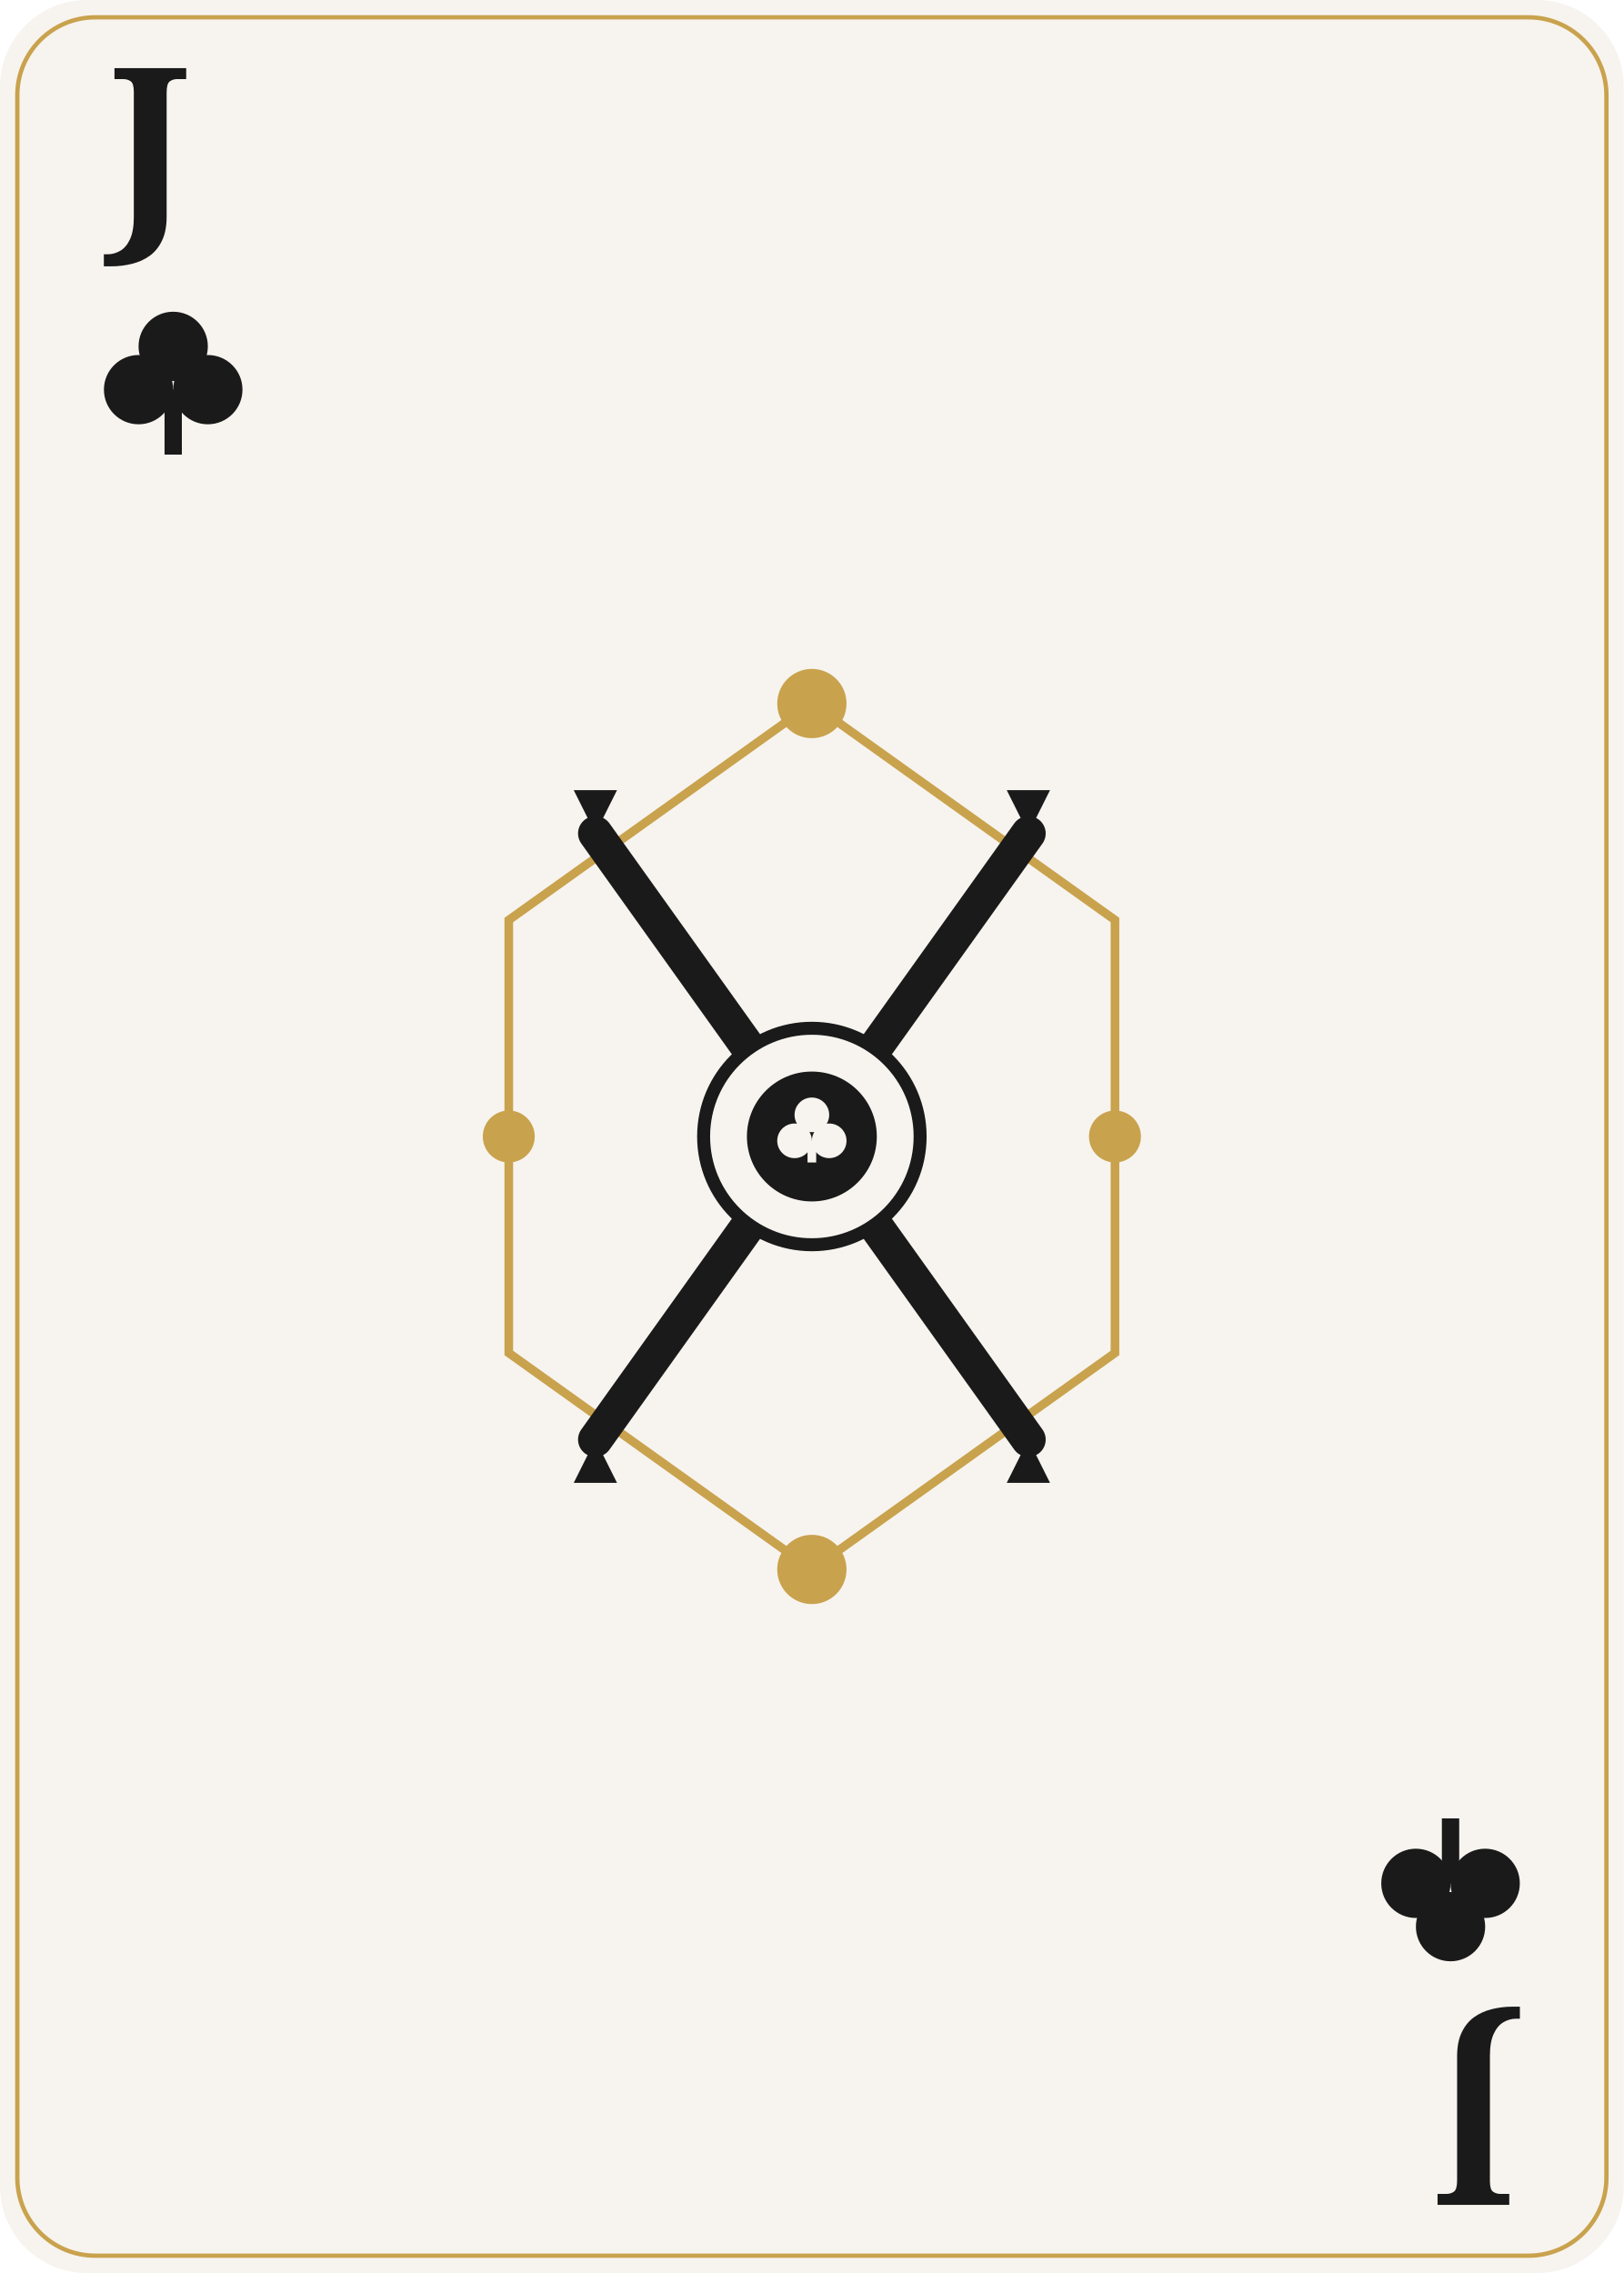
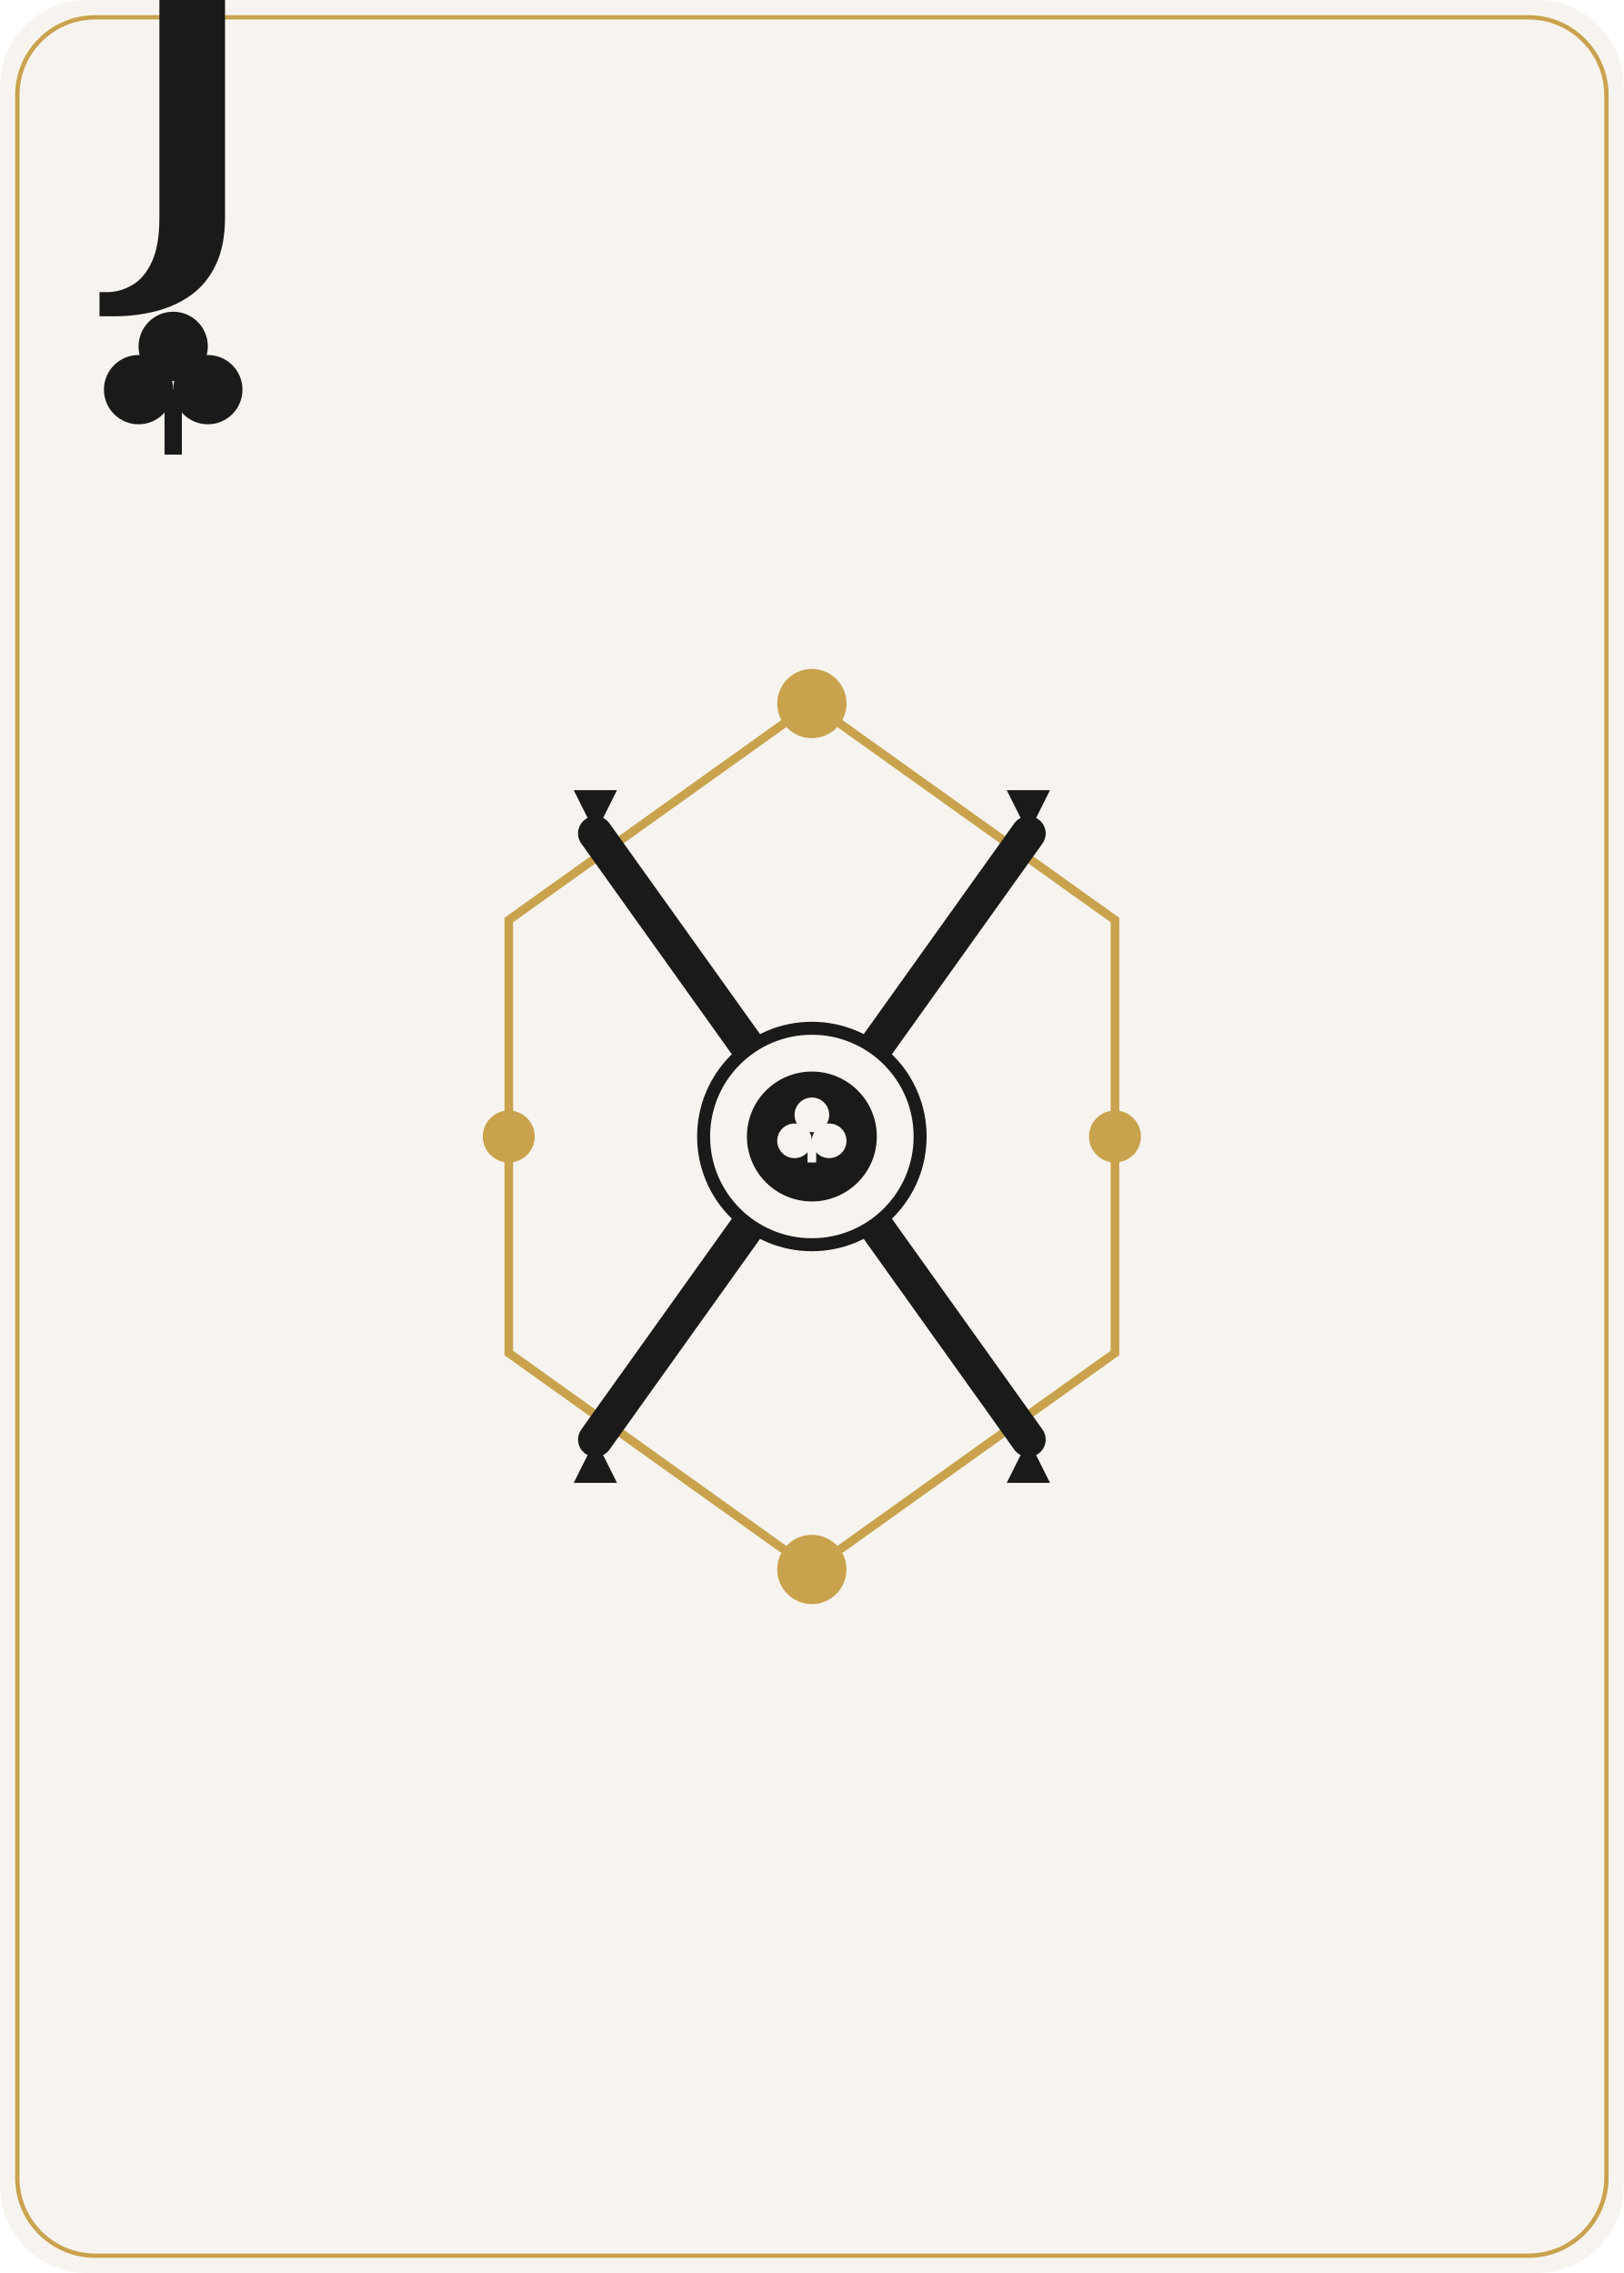
<svg xmlns="http://www.w3.org/2000/svg" viewBox="0 0 375 525" width="375" height="525">
  <rect x="0" y="0" width="375" height="525" rx="20" ry="20" fill="#F7F4EF" />
  <rect x="4" y="4" width="367" height="517" rx="18" ry="18" fill="none" stroke="#C9A24D" stroke-width="1" />
  <g transform="translate(25, 50)">
-     <text x="0" y="0" font-family="Georgia, serif" font-size="48" font-weight="bold" fill="#1A1A1A">J</text>
-     <g transform="translate(15, 40)">
-       <circle cx="0" cy="-10" r="8" fill="#1A1A1A" />
-       <circle cx="-8" cy="0" r="8" fill="#1A1A1A" />
-       <circle cx="8" cy="0" r="8" fill="#1A1A1A" />
-       <rect x="-2" y="0" width="4" height="15" fill="#1A1A1A" />
-     </g>
-   </g>
-   <g transform="translate(350, 475) rotate(180)">
-     <text x="0" y="0" font-family="Georgia, serif" font-size="48" font-weight="bold" fill="#1A1A1A">J</text>
+     <text x="0" y="0" font-family="Georgia, serif" font-size="96" font-weight="bold" fill="#1A1A1A">J</text>
    <g transform="translate(15, 40)">
      <circle cx="0" cy="-10" r="8" fill="#1A1A1A" />
      <circle cx="-8" cy="0" r="8" fill="#1A1A1A" />
      <circle cx="8" cy="0" r="8" fill="#1A1A1A" />
      <rect x="-2" y="0" width="4" height="15" fill="#1A1A1A" />
    </g>
  </g>
  <g transform="translate(187.5, 262.5)">
    <polygon points="0,-100 70,-50 70,50 0,100 -70,50 -70,-50" fill="none" stroke="#C9A24D" stroke-width="2" />
    <line x1="-50" y1="-70" x2="50" y2="70" stroke="#1A1A1A" stroke-width="8" stroke-linecap="round" />
    <line x1="50" y1="-70" x2="-50" y2="70" stroke="#1A1A1A" stroke-width="8" stroke-linecap="round" />
    <circle cx="0" cy="0" r="25" fill="#F7F4EF" stroke="#1A1A1A" stroke-width="3" />
    <circle cx="0" cy="0" r="15" fill="#1A1A1A" />
    <g transform="scale(0.5)">
      <circle cx="0" cy="-10" r="8" fill="#F7F4EF" />
      <circle cx="-8" cy="2" r="8" fill="#F7F4EF" />
      <circle cx="8" cy="2" r="8" fill="#F7F4EF" />
      <rect x="-2" y="2" width="4" height="10" fill="#F7F4EF" />
    </g>
    <circle cx="0" cy="-100" r="8" fill="#C9A24D" />
    <circle cx="0" cy="100" r="8" fill="#C9A24D" />
    <circle cx="-70" cy="0" r="6" fill="#C9A24D" />
    <circle cx="70" cy="0" r="6" fill="#C9A24D" />
    <polygon points="-50,-70 -55,-80 -45,-80" fill="#1A1A1A" />
    <polygon points="50,-70 55,-80 45,-80" fill="#1A1A1A" />
    <polygon points="-50,70 -55,80 -45,80" fill="#1A1A1A" />
    <polygon points="50,70 55,80 45,80" fill="#1A1A1A" />
  </g>
</svg>
